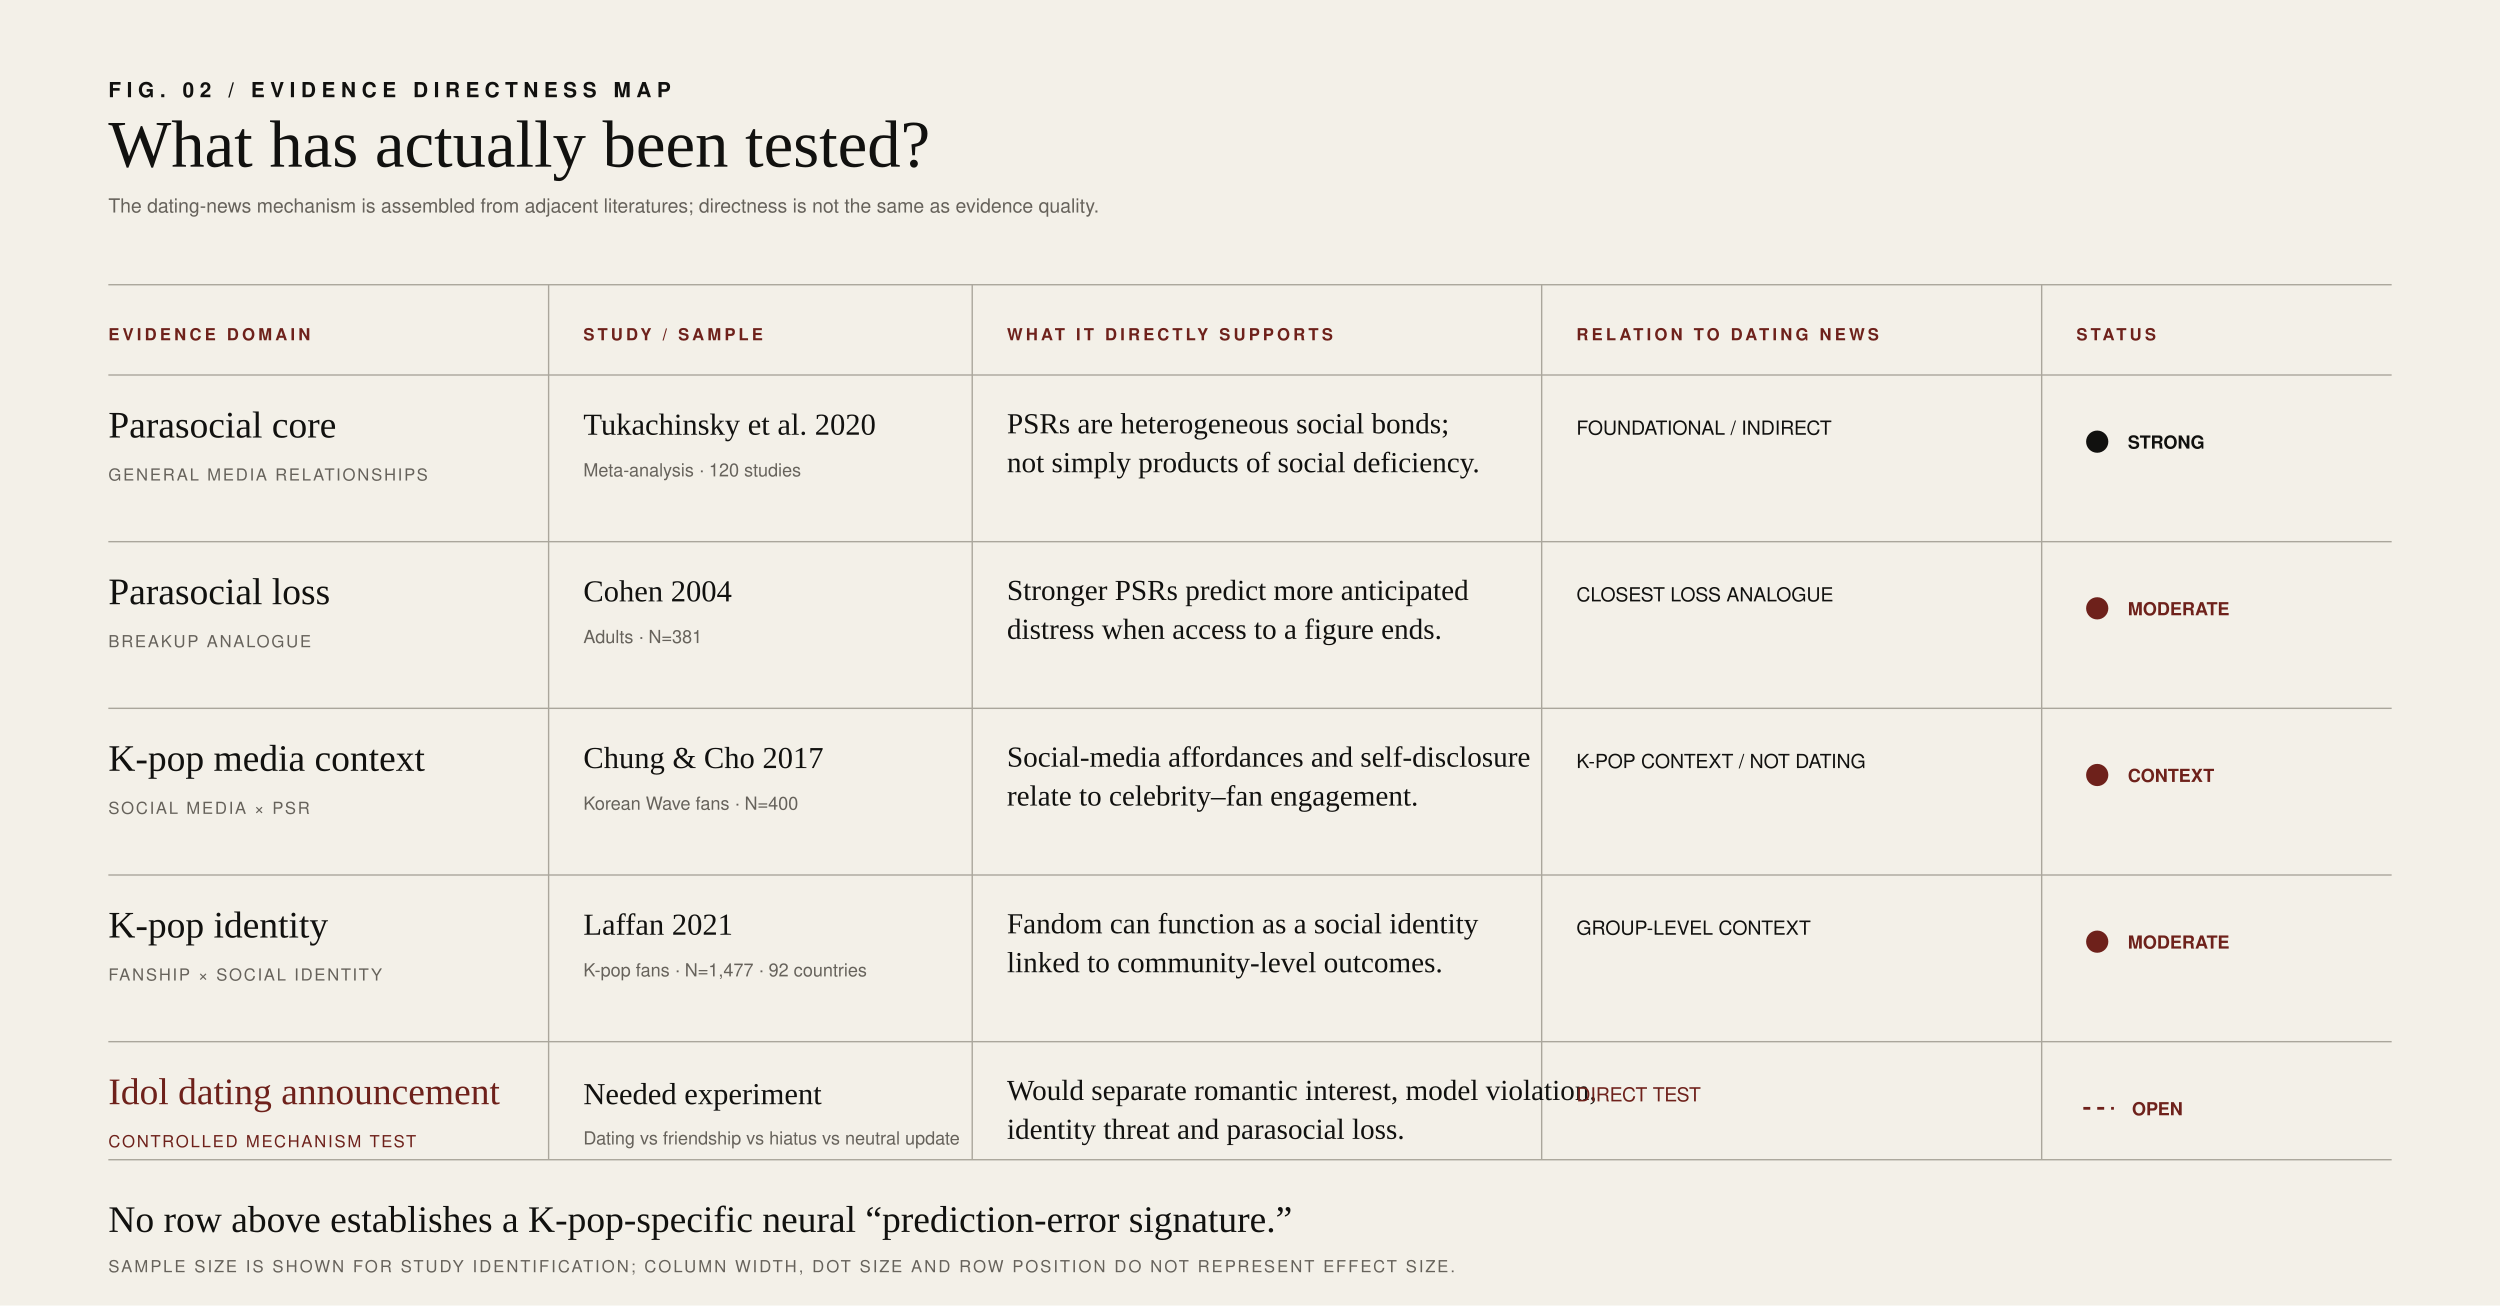
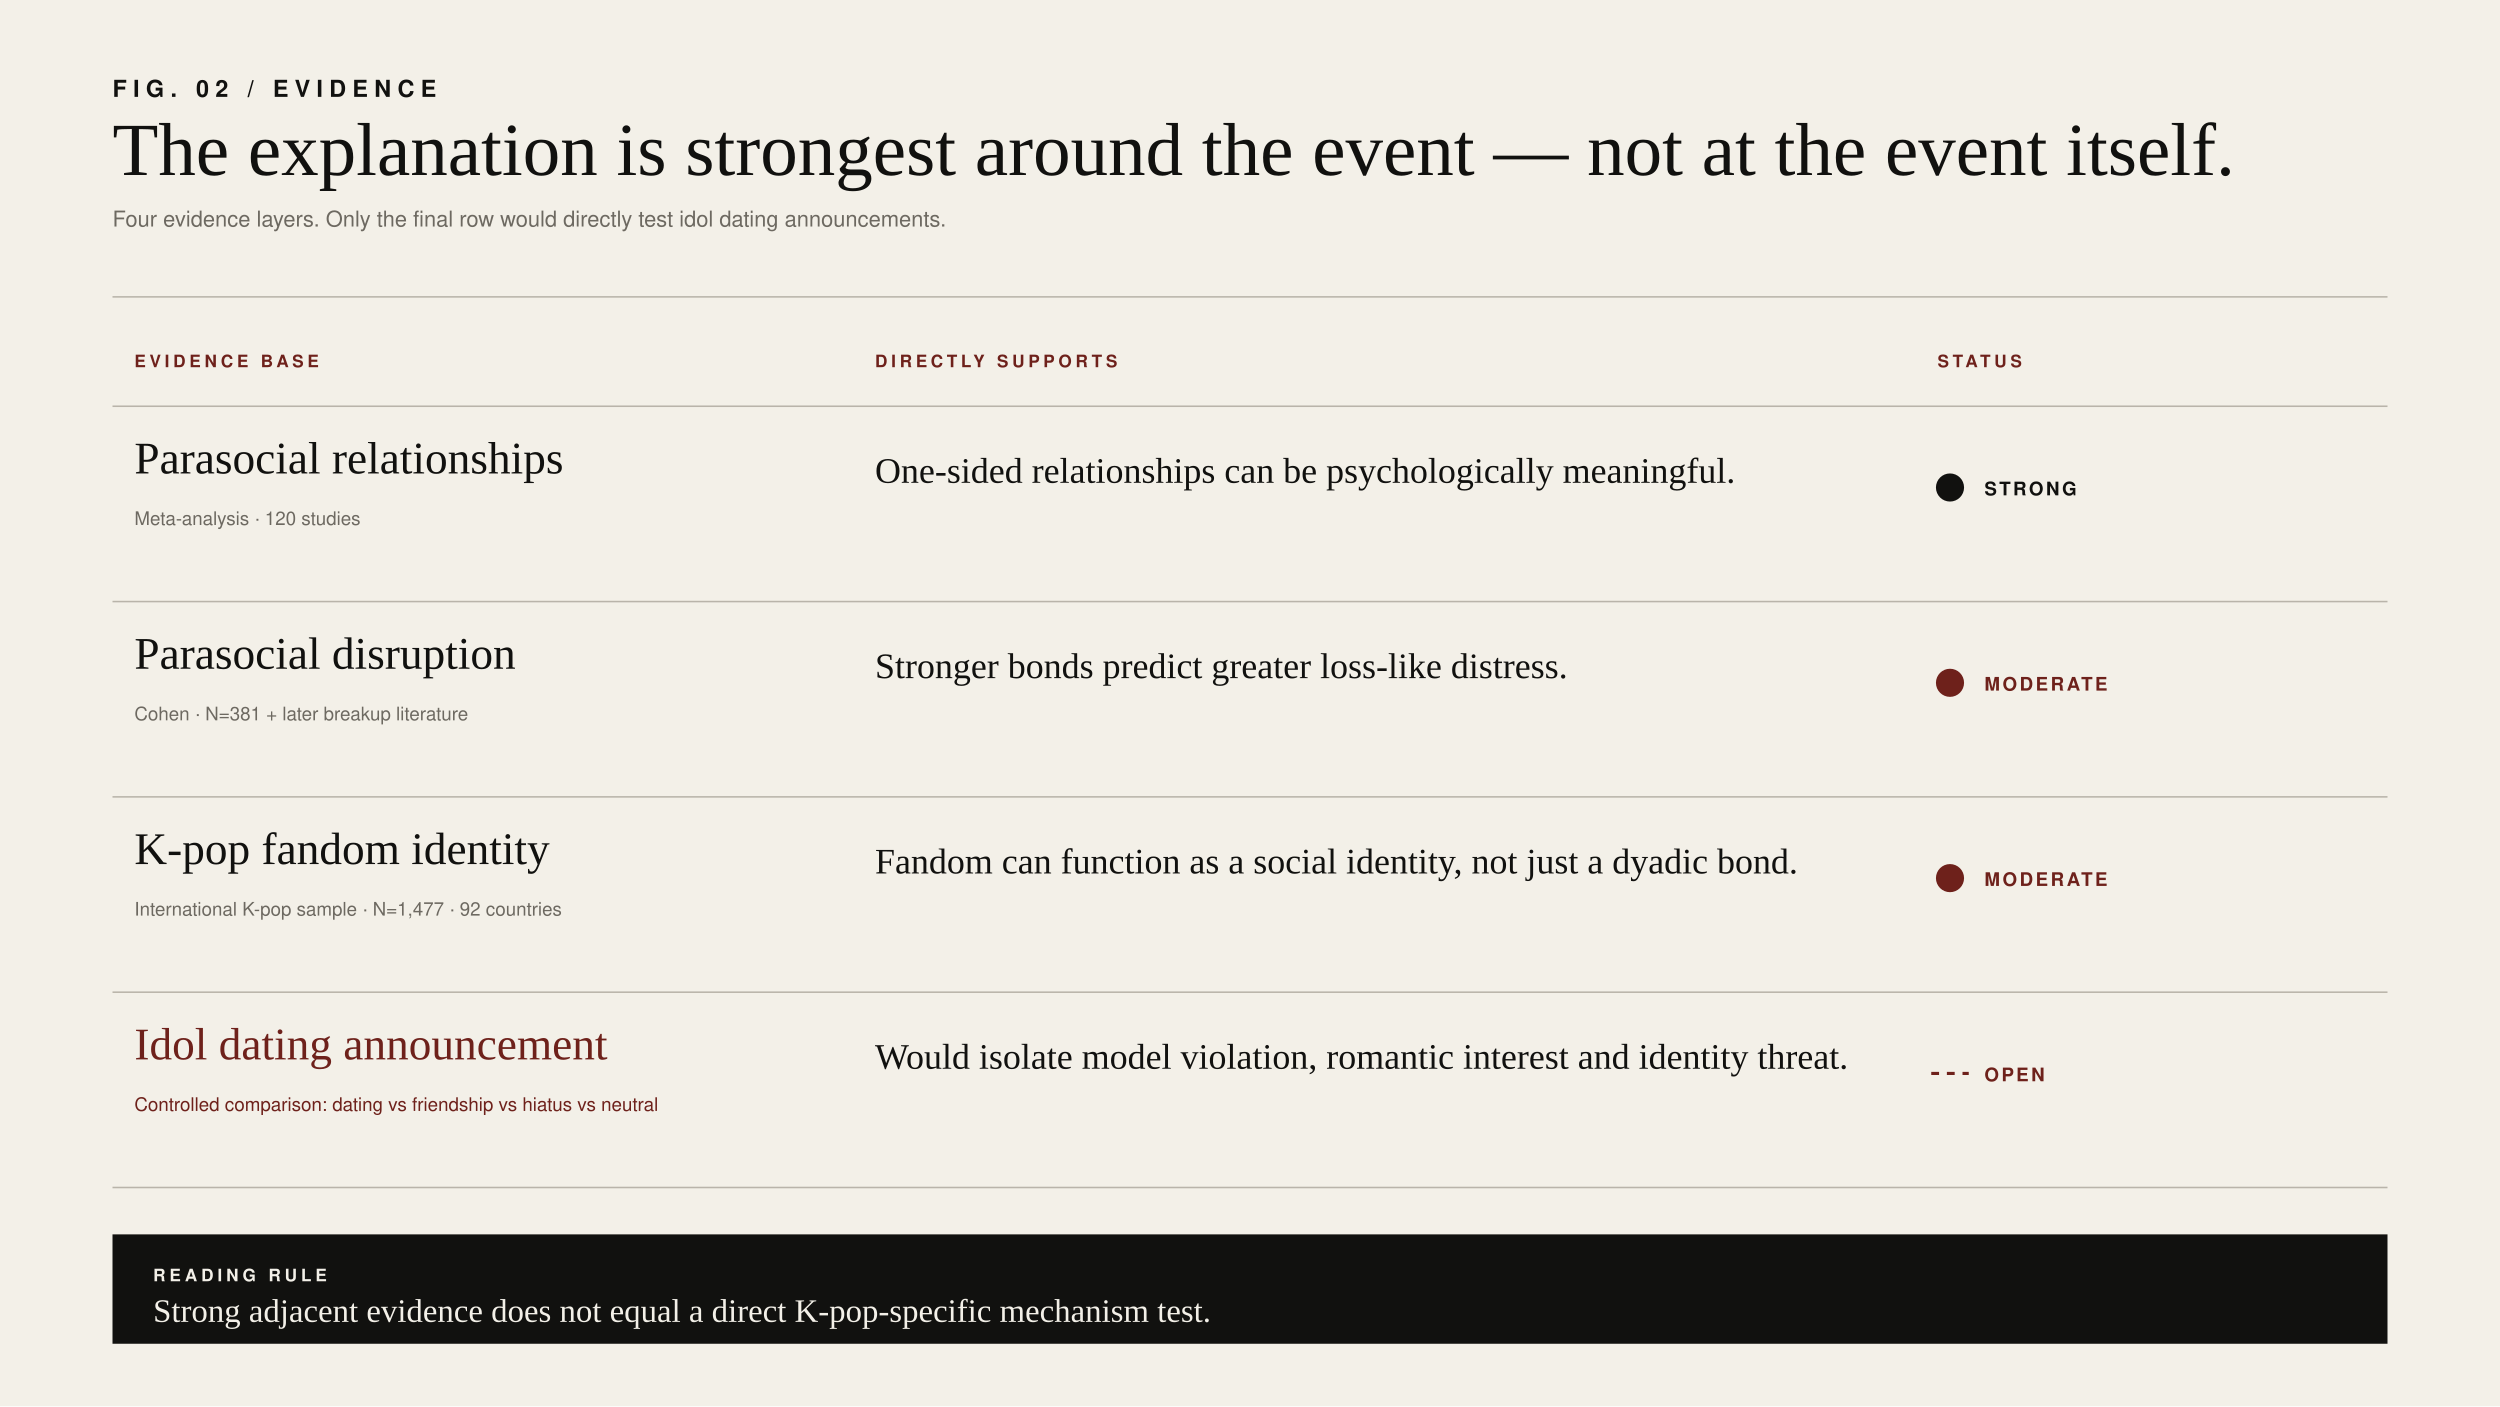
- <svg xmlns="http://www.w3.org/2000/svg" viewBox="0 0 1800 940" role="img" aria-labelledby="title desc">
-   <rect width="1800" height="940" fill="#f3f0e8" />
-   <g fill="#11110f">
-     <text x="78" y="70" font-family="Helvetica,Arial,sans-serif" font-size="15" font-weight="700" letter-spacing="4">FIG. 02 / EVIDENCE DIRECTNESS MAP</text>
-     <text x="78" y="120" font-family="Georgia,Times New Roman,serif" font-size="48">What has actually been tested?</text>
-     <text x="78" y="153" font-family="Helvetica,Arial,sans-serif" font-size="14" fill="#66625b">The dating-news mechanism is assembled from adjacent literatures; directness is not the same as evidence quality.</text>
+ <svg xmlns="http://www.w3.org/2000/svg" viewBox="0 0 1600 900" role="img" aria-labelledby="title desc">
+   <rect width="1600" height="900" fill="#f3f0e8" />
+   <text x="72" y="62" font-family="Helvetica,Arial,sans-serif" font-size="15" font-weight="700" letter-spacing="4" fill="#11110f">FIG. 02 / EVIDENCE</text>
+   <text x="72" y="112" font-family="Georgia,Times New Roman,serif" font-size="48" fill="#11110f">The explanation is strongest around the event — not at the event itself.</text>
+   <text x="72" y="145" font-family="Helvetica,Arial,sans-serif" font-size="14" fill="#6d6961">Four evidence layers. Only the final row would directly test idol dating announcements.</text>
+   <line x1="72" y1="190" x2="1528" y2="190" stroke="#b9b4aa" />
+   <g font-family="Helvetica,Arial,sans-serif" font-size="11" font-weight="700" letter-spacing="2.4" fill="#6e211b">
+     <text x="86" y="235">EVIDENCE BASE</text>
+     <text x="560" y="235">DIRECTLY SUPPORTS</text>
+     <text x="1240" y="235">STATUS</text>
  </g>
-   <g stroke="#aaa69c" stroke-width="1">
-     <line x1="78" y1="205" x2="1722" y2="205" />
-     <line x1="78" y1="270" x2="1722" y2="270" />
-     <line x1="78" y1="390" x2="1722" y2="390" />
-     <line x1="78" y1="510" x2="1722" y2="510" />
-     <line x1="78" y1="630" x2="1722" y2="630" />
-     <line x1="78" y1="750" x2="1722" y2="750" />
-     <line x1="78" y1="835" x2="1722" y2="835" />
-     <line x1="395" y1="205" x2="395" y2="835" />
-     <line x1="700" y1="205" x2="700" y2="835" />
-     <line x1="1110" y1="205" x2="1110" y2="835" />
-     <line x1="1470" y1="205" x2="1470" y2="835" />
+   <g stroke="#b9b4aa">
+     <line x1="72" y1="260" x2="1528" y2="260" />
+     <line x1="72" y1="385" x2="1528" y2="385" />
+     <line x1="72" y1="510" x2="1528" y2="510" />
+     <line x1="72" y1="635" x2="1528" y2="635" />
+     <line x1="72" y1="760" x2="1528" y2="760" />
  </g>
-   <g font-family="Helvetica,Arial,sans-serif" font-size="12" font-weight="700" letter-spacing="2.3" fill="#6e211b">
-     <text x="78" y="245">EVIDENCE DOMAIN</text>
-     <text x="420" y="245">STUDY / SAMPLE</text>
-     <text x="725" y="245">WHAT IT DIRECTLY SUPPORTS</text>
-     <text x="1135" y="245">RELATION TO DATING NEWS</text>
-     <text x="1495" y="245">STATUS</text>
+   <g transform="translate(0 260)">
+     <text x="86" y="43" font-family="Georgia,Times New Roman,serif" font-size="29" fill="#11110f">Parasocial relationships</text>
+     <text x="86" y="76" font-family="Helvetica,Arial,sans-serif" font-size="12" fill="#6d6961">Meta-analysis · 120 studies</text>
+     <text x="560" y="49" font-family="Georgia,Times New Roman,serif" font-size="23" fill="#11110f">One-sided relationships can be psychologically meaningful.</text>
+     <circle cx="1248" cy="52" r="9" fill="#11110f" />
+     <text x="1270" y="57" font-family="Helvetica,Arial,sans-serif" font-size="12" font-weight="700" letter-spacing="1.6" fill="#11110f">STRONG</text>
  </g>
-   <g transform="translate(0 270)">
-     <text x="78" y="45" font-family="Georgia,Times New Roman,serif" font-size="27" fill="#11110f">Parasocial core</text>
-     <text x="78" y="76" font-family="Helvetica,Arial,sans-serif" font-size="12" letter-spacing="1.3" fill="#66625b">GENERAL MEDIA RELATIONSHIPS</text>
-     <text x="420" y="43" font-family="Georgia,Times New Roman,serif" font-size="22" fill="#11110f">Tukachinsky et al. 2020</text>
-     <text x="420" y="73" font-family="Helvetica,Arial,sans-serif" font-size="13" fill="#66625b">Meta-analysis · 120 studies</text>
-     <text x="725" y="42" font-family="Georgia,Times New Roman,serif" font-size="21" fill="#11110f">PSRs are heterogeneous social bonds;</text>
-     <text x="725" y="70" font-family="Georgia,Times New Roman,serif" font-size="21" fill="#11110f">not simply products of social deficiency.</text>
-     <text x="1135" y="43" font-family="Helvetica,Arial,sans-serif" font-size="14" fill="#11110f">FOUNDATIONAL / INDIRECT</text>
-     <circle cx="1510" cy="48" r="8" fill="#11110f" />
-     <text x="1532" y="53" font-family="Helvetica,Arial,sans-serif" font-size="13" font-weight="700" fill="#11110f">STRONG</text>
-   </g>
-   <g transform="translate(0 390)">
-     <text x="78" y="45" font-family="Georgia,Times New Roman,serif" font-size="27" fill="#11110f">Parasocial loss</text>
-     <text x="78" y="76" font-family="Helvetica,Arial,sans-serif" font-size="12" letter-spacing="1.3" fill="#66625b">BREAKUP ANALOGUE</text>
-     <text x="420" y="43" font-family="Georgia,Times New Roman,serif" font-size="22" fill="#11110f">Cohen 2004</text>
-     <text x="420" y="73" font-family="Helvetica,Arial,sans-serif" font-size="13" fill="#66625b">Adults · N=381</text>
-     <text x="725" y="42" font-family="Georgia,Times New Roman,serif" font-size="21" fill="#11110f">Stronger PSRs predict more anticipated</text>
-     <text x="725" y="70" font-family="Georgia,Times New Roman,serif" font-size="21" fill="#11110f">distress when access to a figure ends.</text>
-     <text x="1135" y="43" font-family="Helvetica,Arial,sans-serif" font-size="14" fill="#11110f">CLOSEST LOSS ANALOGUE</text>
-     <circle cx="1510" cy="48" r="8" fill="#6e211b" />
-     <text x="1532" y="53" font-family="Helvetica,Arial,sans-serif" font-size="13" font-weight="700" fill="#6e211b">MODERATE</text>
+   <g transform="translate(0 385)">
+     <text x="86" y="43" font-family="Georgia,Times New Roman,serif" font-size="29" fill="#11110f">Parasocial disruption</text>
+     <text x="86" y="76" font-family="Helvetica,Arial,sans-serif" font-size="12" fill="#6d6961">Cohen · N=381 + later breakup literature</text>
+     <text x="560" y="49" font-family="Georgia,Times New Roman,serif" font-size="23" fill="#11110f">Stronger bonds predict greater loss-like distress.</text>
+     <circle cx="1248" cy="52" r="9" fill="#6e211b" />
+     <text x="1270" y="57" font-family="Helvetica,Arial,sans-serif" font-size="12" font-weight="700" letter-spacing="1.6" fill="#6e211b">MODERATE</text>
  </g>
  <g transform="translate(0 510)">
-     <text x="78" y="45" font-family="Georgia,Times New Roman,serif" font-size="27" fill="#11110f">K-pop media context</text>
-     <text x="78" y="76" font-family="Helvetica,Arial,sans-serif" font-size="12" letter-spacing="1.3" fill="#66625b">SOCIAL MEDIA × PSR</text>
-     <text x="420" y="43" font-family="Georgia,Times New Roman,serif" font-size="22" fill="#11110f">Chung &amp; Cho 2017</text>
-     <text x="420" y="73" font-family="Helvetica,Arial,sans-serif" font-size="13" fill="#66625b">Korean Wave fans · N=400</text>
-     <text x="725" y="42" font-family="Georgia,Times New Roman,serif" font-size="21" fill="#11110f">Social-media affordances and self-disclosure</text>
-     <text x="725" y="70" font-family="Georgia,Times New Roman,serif" font-size="21" fill="#11110f">relate to celebrity–fan engagement.</text>
-     <text x="1135" y="43" font-family="Helvetica,Arial,sans-serif" font-size="14" fill="#11110f">K-POP CONTEXT / NOT DATING</text>
-     <circle cx="1510" cy="48" r="8" fill="#6e211b" />
-     <text x="1532" y="53" font-family="Helvetica,Arial,sans-serif" font-size="13" font-weight="700" fill="#6e211b">CONTEXT</text>
+     <text x="86" y="43" font-family="Georgia,Times New Roman,serif" font-size="29" fill="#11110f">K-pop fandom identity</text>
+     <text x="86" y="76" font-family="Helvetica,Arial,sans-serif" font-size="12" fill="#6d6961">International K-pop sample · N=1,477 · 92 countries</text>
+     <text x="560" y="49" font-family="Georgia,Times New Roman,serif" font-size="23" fill="#11110f">Fandom can function as a social identity, not just a dyadic bond.</text>
+     <circle cx="1248" cy="52" r="9" fill="#6e211b" />
+     <text x="1270" y="57" font-family="Helvetica,Arial,sans-serif" font-size="12" font-weight="700" letter-spacing="1.6" fill="#6e211b">MODERATE</text>
  </g>
-   <g transform="translate(0 630)">
-     <text x="78" y="45" font-family="Georgia,Times New Roman,serif" font-size="27" fill="#11110f">K-pop identity</text>
-     <text x="78" y="76" font-family="Helvetica,Arial,sans-serif" font-size="12" letter-spacing="1.3" fill="#66625b">FANSHIP × SOCIAL IDENTITY</text>
-     <text x="420" y="43" font-family="Georgia,Times New Roman,serif" font-size="22" fill="#11110f">Laffan 2021</text>
-     <text x="420" y="73" font-family="Helvetica,Arial,sans-serif" font-size="13" fill="#66625b">K-pop fans · N=1,477 · 92 countries</text>
-     <text x="725" y="42" font-family="Georgia,Times New Roman,serif" font-size="21" fill="#11110f">Fandom can function as a social identity</text>
-     <text x="725" y="70" font-family="Georgia,Times New Roman,serif" font-size="21" fill="#11110f">linked to community-level outcomes.</text>
-     <text x="1135" y="43" font-family="Helvetica,Arial,sans-serif" font-size="14" fill="#11110f">GROUP-LEVEL CONTEXT</text>
-     <circle cx="1510" cy="48" r="8" fill="#6e211b" />
-     <text x="1532" y="53" font-family="Helvetica,Arial,sans-serif" font-size="13" font-weight="700" fill="#6e211b">MODERATE</text>
+   <g transform="translate(0 635)">
+     <text x="86" y="43" font-family="Georgia,Times New Roman,serif" font-size="29" fill="#6e211b">Idol dating announcement</text>
+     <text x="86" y="76" font-family="Helvetica,Arial,sans-serif" font-size="12" fill="#6e211b">Controlled comparison: dating vs friendship vs hiatus vs neutral</text>
+     <text x="560" y="49" font-family="Georgia,Times New Roman,serif" font-size="23" fill="#11110f">Would isolate model violation, romantic interest and identity threat.</text>
+     <line x1="1236" y1="52" x2="1260" y2="52" stroke="#6e211b" stroke-width="2" stroke-dasharray="5 5" />
+     <text x="1270" y="57" font-family="Helvetica,Arial,sans-serif" font-size="12" font-weight="700" letter-spacing="1.6" fill="#6e211b">OPEN</text>
  </g>
-   <g transform="translate(0 750)">
-     <text x="78" y="45" font-family="Georgia,Times New Roman,serif" font-size="27" fill="#6e211b">Idol dating announcement</text>
-     <text x="78" y="76" font-family="Helvetica,Arial,sans-serif" font-size="12" letter-spacing="1.3" fill="#6e211b">CONTROLLED MECHANISM TEST</text>
-     <text x="420" y="45" font-family="Georgia,Times New Roman,serif" font-size="22" fill="#11110f">Needed experiment</text>
-     <text x="420" y="74" font-family="Helvetica,Arial,sans-serif" font-size="13" fill="#66625b">Dating vs friendship vs hiatus vs neutral update</text>
-     <text x="725" y="42" font-family="Georgia,Times New Roman,serif" font-size="21" fill="#11110f">Would separate romantic interest, model violation,</text>
-     <text x="725" y="70" font-family="Georgia,Times New Roman,serif" font-size="21" fill="#11110f">identity threat and parasocial loss.</text>
-     <text x="1135" y="43" font-family="Helvetica,Arial,sans-serif" font-size="14" fill="#6e211b">DIRECT TEST</text>
-     <line x1="1500" y1="48" x2="1522" y2="48" stroke="#6e211b" stroke-width="2" stroke-dasharray="5 5" />
-     <text x="1535" y="53" font-family="Helvetica,Arial,sans-serif" font-size="13" font-weight="700" fill="#6e211b">OPEN</text>
-   </g>
-   <text x="78" y="887" font-family="Georgia,Times New Roman,serif" font-size="27" fill="#11110f">No row above establishes a K-pop-specific neural “prediction-error signature.”</text>
-   <text x="78" y="916" font-family="Helvetica,Arial,sans-serif" font-size="12" letter-spacing="1.5" fill="#66625b">SAMPLE SIZE IS SHOWN FOR STUDY IDENTIFICATION; COLUMN WIDTH, DOT SIZE AND ROW POSITION DO NOT REPRESENT EFFECT SIZE.</text>
+   <rect x="72" y="790" width="1456" height="70" fill="#11110f" />
+   <text x="98" y="820" font-family="Helvetica,Arial,sans-serif" font-size="11" font-weight="700" letter-spacing="2.5" fill="#f3f0e8">READING RULE</text>
+   <text x="98" y="846" font-family="Georgia,Times New Roman,serif" font-size="21" fill="#f3f0e8">Strong adjacent evidence does not equal a direct K-pop-specific mechanism test.</text>
</svg>
